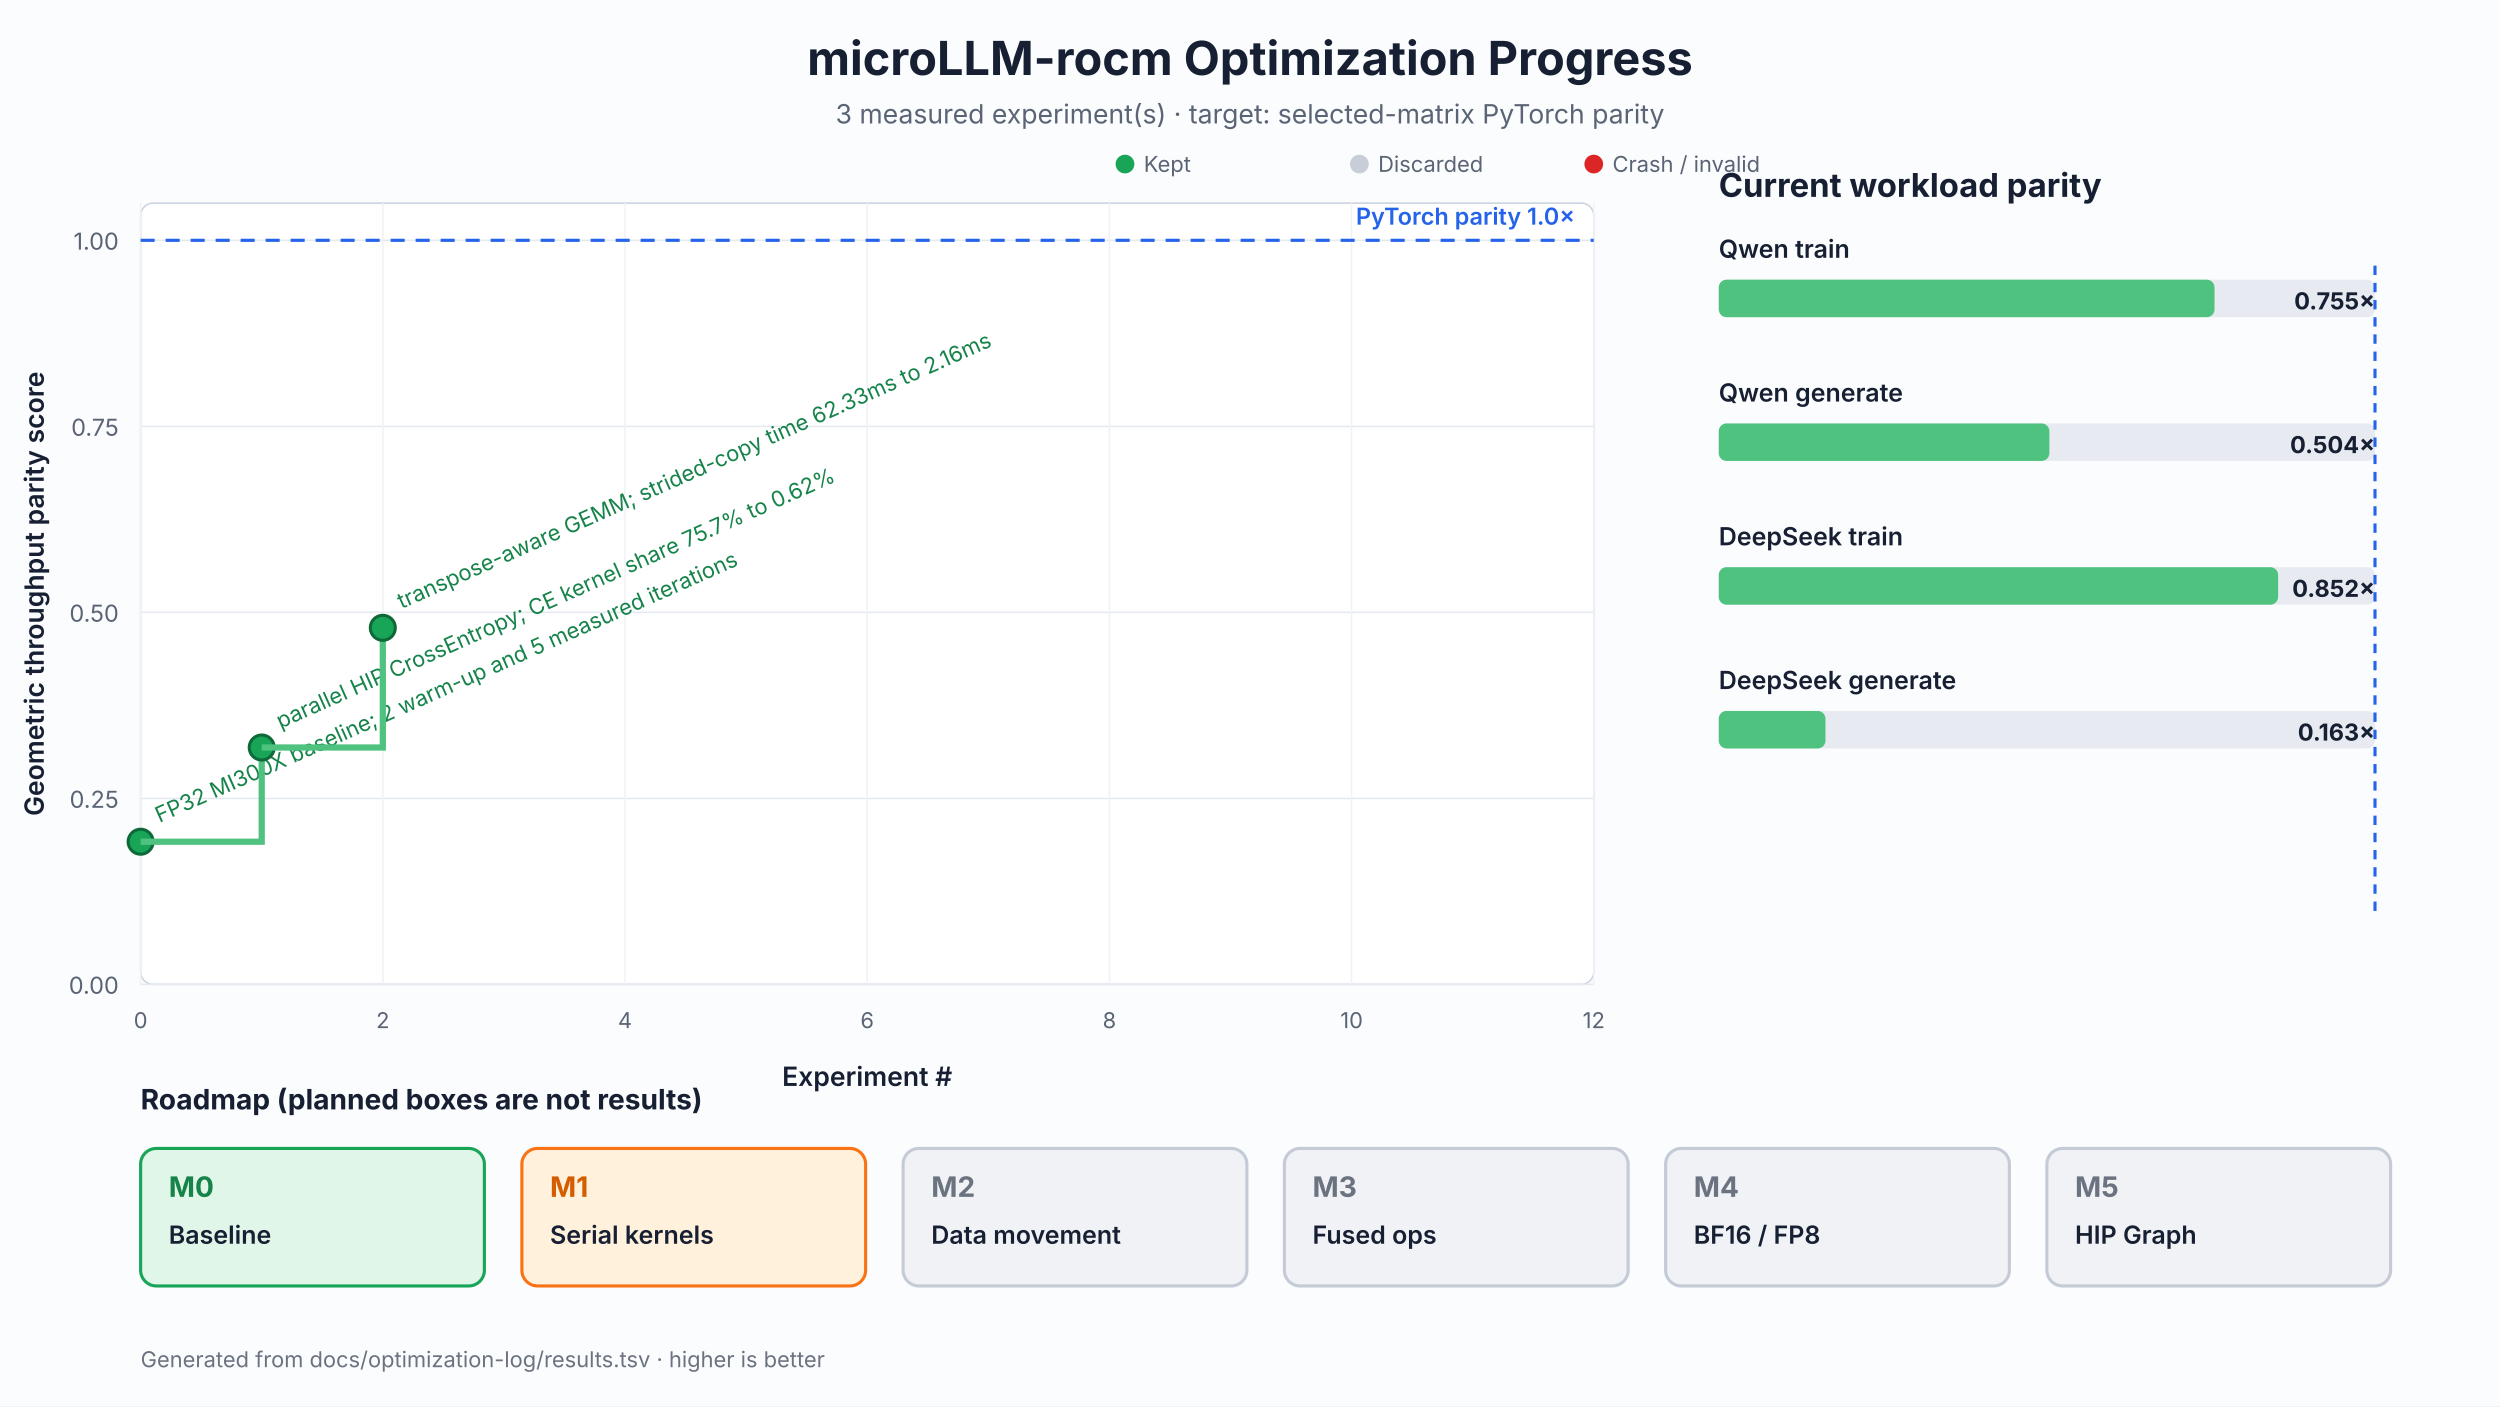
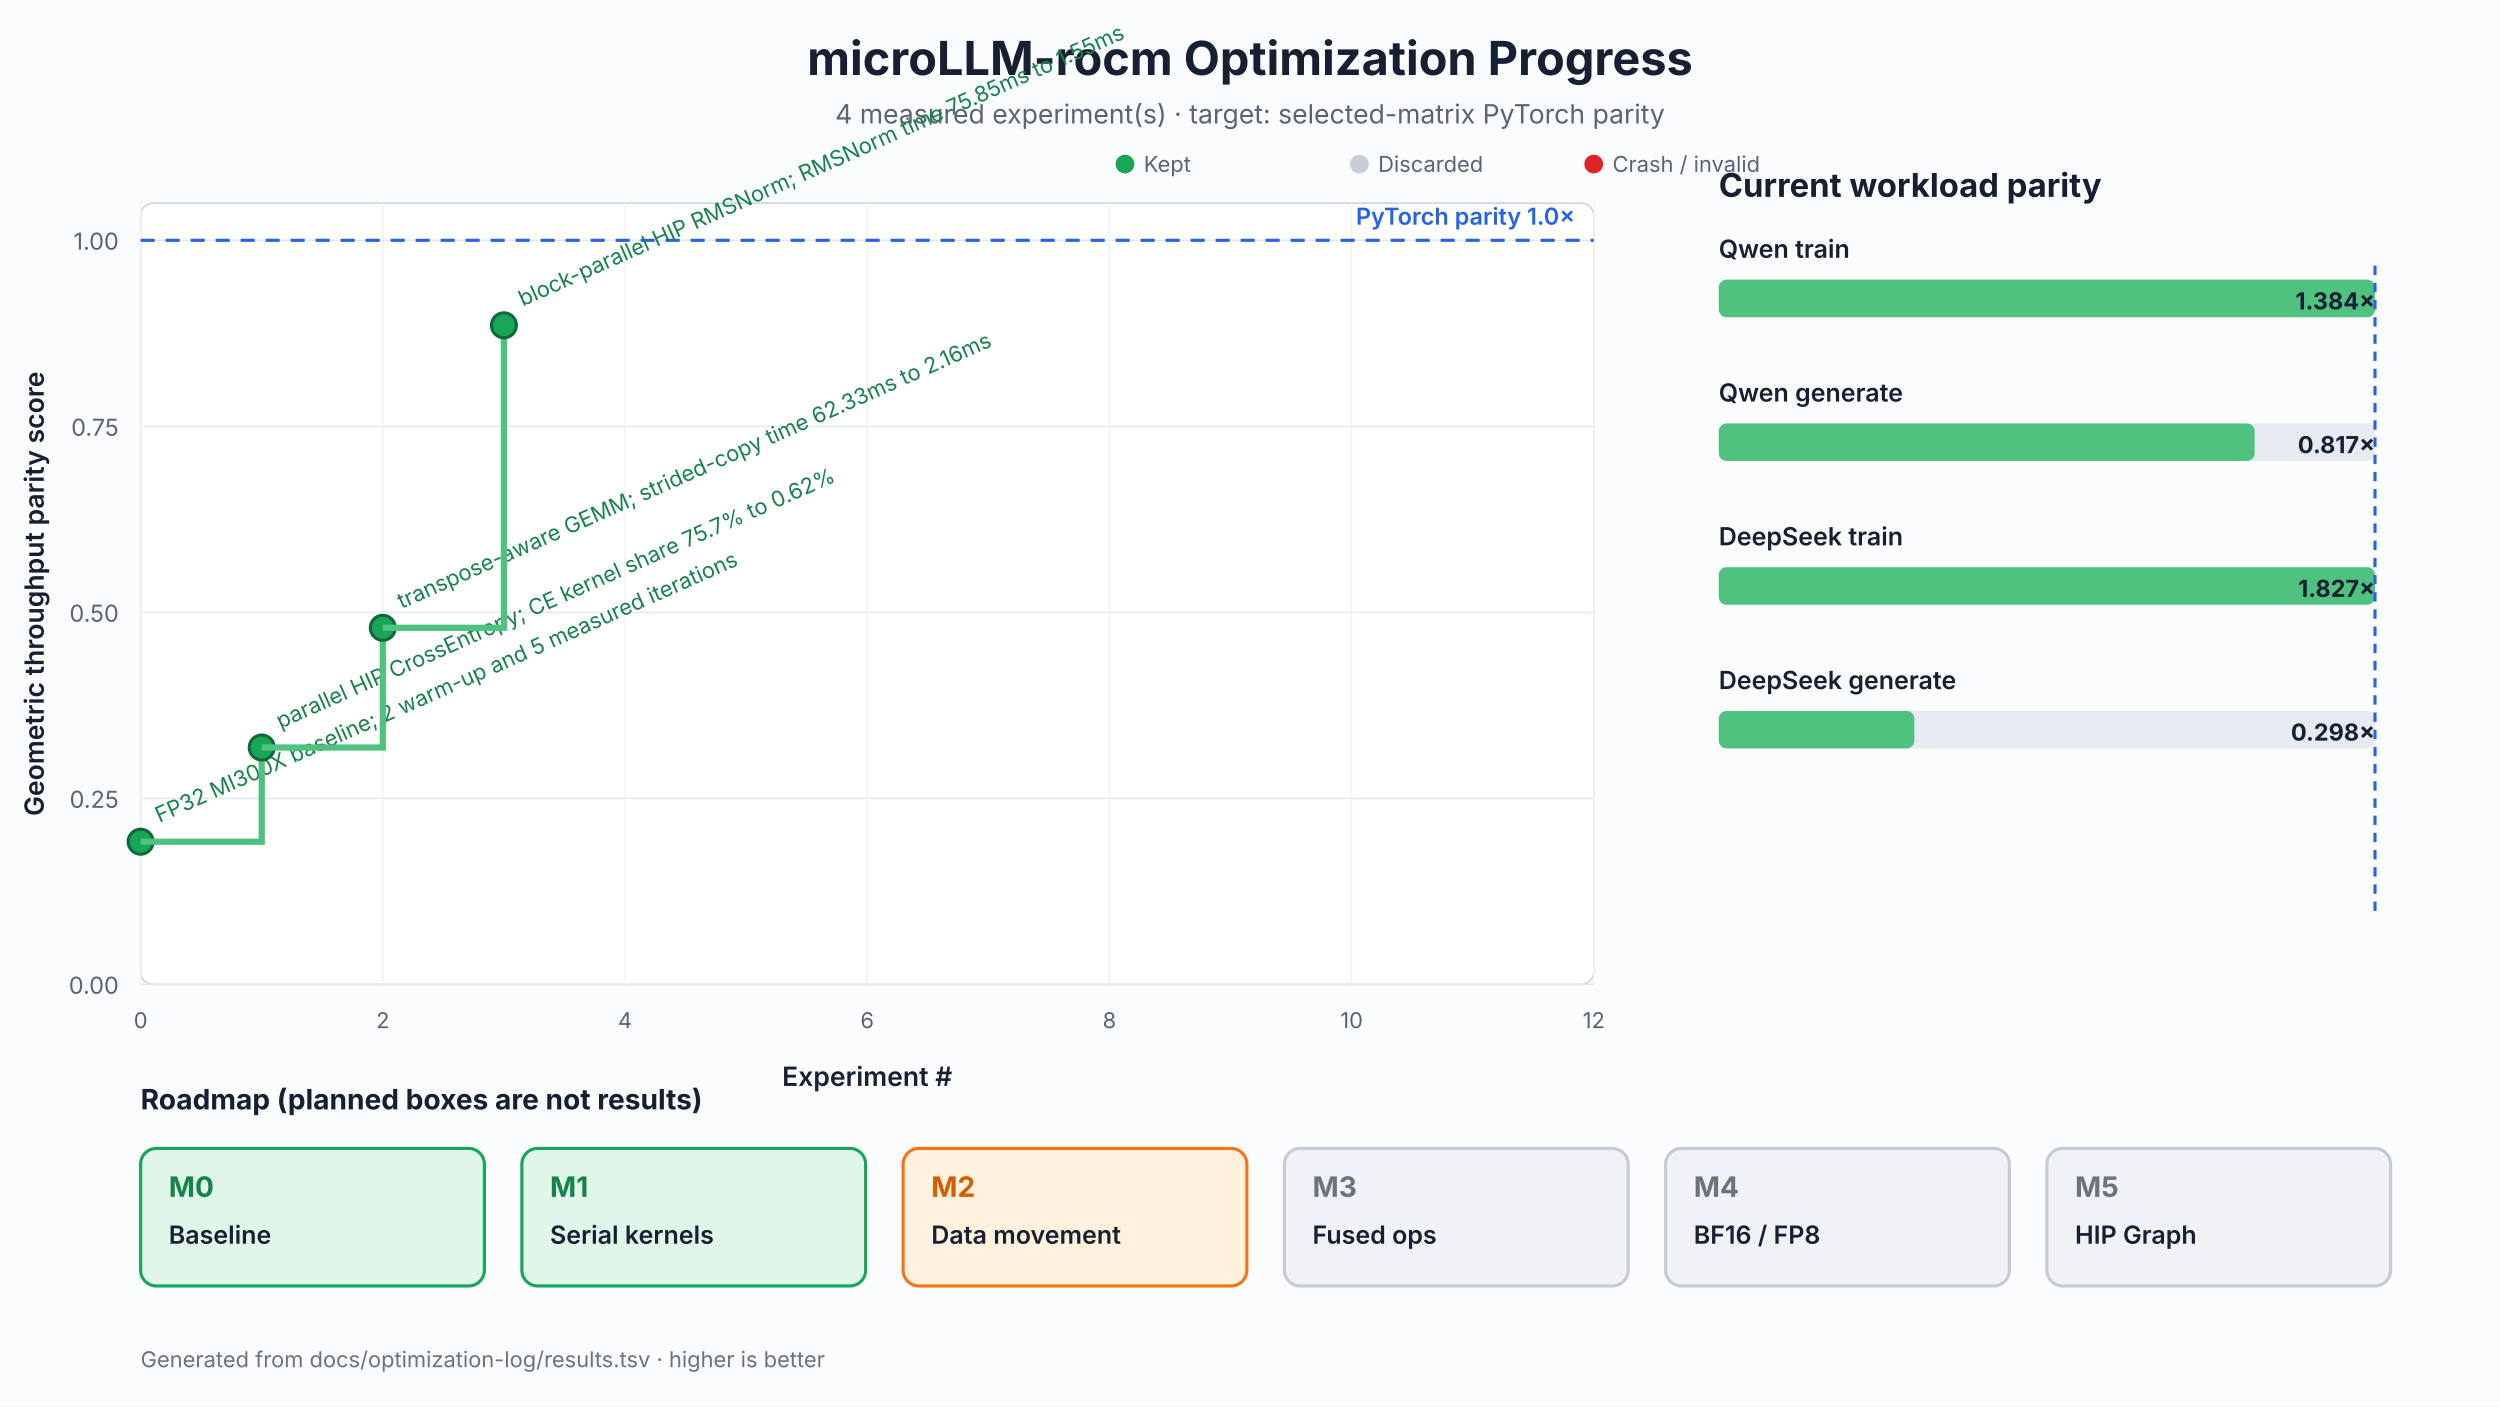
<svg xmlns="http://www.w3.org/2000/svg" width="1600" height="900" viewBox="0 0 1600 900">
  <rect width="100%" height="100%" fill="#fbfcfe" />
  <text x="800.0" y="48.0" font-family="Inter,Arial,sans-serif" font-size="30" fill="#172033" text-anchor="middle" font-weight="700">microLLM-rocm Optimization Progress</text>
-   <text x="800.0" y="79.0" font-family="Inter,Arial,sans-serif" font-size="17" fill="#5b6474" text-anchor="middle" font-weight="400">3 measured experiment(s) · target: selected-matrix PyTorch parity</text>
+   <text x="800.0" y="79.0" font-family="Inter,Arial,sans-serif" font-size="17" fill="#5b6474" text-anchor="middle" font-weight="400">4 measured experiment(s) · target: selected-matrix PyTorch parity</text>
  <rect x="90" y="130" width="930" height="500" fill="#ffffff" stroke="#cbd3df" rx="8" />
  <line x1="90" y1="630.0" x2="1020" y2="630.0" stroke="#e5e9f0" />
  <text x="76.0" y="636.0" font-family="Inter,Arial,sans-serif" font-size="15" fill="#5b6474" text-anchor="end" font-weight="400">0.00</text>
  <line x1="90" y1="511.0" x2="1020" y2="511.0" stroke="#e5e9f0" />
  <text x="76.0" y="517.0" font-family="Inter,Arial,sans-serif" font-size="15" fill="#5b6474" text-anchor="end" font-weight="400">0.25</text>
  <line x1="90" y1="391.9" x2="1020" y2="391.9" stroke="#e5e9f0" />
  <text x="76.0" y="397.9" font-family="Inter,Arial,sans-serif" font-size="15" fill="#5b6474" text-anchor="end" font-weight="400">0.50</text>
  <line x1="90" y1="272.9" x2="1020" y2="272.9" stroke="#e5e9f0" />
  <text x="76.0" y="278.9" font-family="Inter,Arial,sans-serif" font-size="15" fill="#5b6474" text-anchor="end" font-weight="400">0.75</text>
  <line x1="90" y1="153.8" x2="1020" y2="153.8" stroke="#e5e9f0" />
  <text x="76.0" y="159.8" font-family="Inter,Arial,sans-serif" font-size="15" fill="#5b6474" text-anchor="end" font-weight="400">1.00</text>
  <line x1="90.0" y1="130" x2="90.0" y2="630" stroke="#f0f2f6" />
  <text x="90.0" y="658.0" font-family="Inter,Arial,sans-serif" font-size="14" fill="#5b6474" text-anchor="middle" font-weight="400">0</text>
  <line x1="245.0" y1="130" x2="245.0" y2="630" stroke="#f0f2f6" />
  <text x="245.0" y="658.0" font-family="Inter,Arial,sans-serif" font-size="14" fill="#5b6474" text-anchor="middle" font-weight="400">2</text>
  <line x1="400.0" y1="130" x2="400.0" y2="630" stroke="#f0f2f6" />
  <text x="400.0" y="658.0" font-family="Inter,Arial,sans-serif" font-size="14" fill="#5b6474" text-anchor="middle" font-weight="400">4</text>
  <line x1="555.0" y1="130" x2="555.0" y2="630" stroke="#f0f2f6" />
  <text x="555.0" y="658.0" font-family="Inter,Arial,sans-serif" font-size="14" fill="#5b6474" text-anchor="middle" font-weight="400">6</text>
  <line x1="710.0" y1="130" x2="710.0" y2="630" stroke="#f0f2f6" />
  <text x="710.0" y="658.0" font-family="Inter,Arial,sans-serif" font-size="14" fill="#5b6474" text-anchor="middle" font-weight="400">8</text>
  <line x1="865.0" y1="130" x2="865.0" y2="630" stroke="#f0f2f6" />
  <text x="865.0" y="658.0" font-family="Inter,Arial,sans-serif" font-size="14" fill="#5b6474" text-anchor="middle" font-weight="400">10</text>
  <line x1="1020.0" y1="130" x2="1020.0" y2="630" stroke="#f0f2f6" />
  <text x="1020.0" y="658.0" font-family="Inter,Arial,sans-serif" font-size="14" fill="#5b6474" text-anchor="middle" font-weight="400">12</text>
  <line x1="90" y1="153.8" x2="1020" y2="153.8" stroke="#2563eb" stroke-width="2" stroke-dasharray="9 7" />
  <text x="1008.0" y="143.8" font-family="Inter,Arial,sans-serif" font-size="15" fill="#2563eb" text-anchor="end" font-weight="600">PyTorch parity 1.0×</text>
  <circle cx="90.0" cy="538.7" r="8" fill="#18a558" stroke="#0e6938" stroke-width="2" />
  <text x="102.0" y="526.7" font-family="Inter,Arial,sans-serif" font-size="14" fill="#16834a" text-anchor="start" font-weight="400" transform="rotate(-24 102.0 526.7)">FP32 MI300X baseline; 2 warm-up and 5 measured iterations</text>
  <path d="M 90.0 538.7 H 167.5 V 478.4" fill="none" stroke="#4ec27e" stroke-width="4" />
  <circle cx="167.5" cy="478.4" r="8" fill="#18a558" stroke="#0e6938" stroke-width="2" />
  <text x="179.5" y="466.4" font-family="Inter,Arial,sans-serif" font-size="14" fill="#16834a" text-anchor="start" font-weight="400" transform="rotate(-24 179.5 466.4)">parallel HIP CrossEntropy; CE kernel share 75.7% to 0.62%</text>
  <path d="M 167.5 478.4 H 245.0 V 401.8" fill="none" stroke="#4ec27e" stroke-width="4" />
  <circle cx="245.0" cy="401.8" r="8" fill="#18a558" stroke="#0e6938" stroke-width="2" />
  <text x="257.0" y="389.8" font-family="Inter,Arial,sans-serif" font-size="14" fill="#16834a" text-anchor="start" font-weight="400" transform="rotate(-24 257.0 389.8)">transpose-aware GEMM; strided-copy time 62.33ms to 2.16ms</text>
+   <path d="M 245.0 401.8 H 322.5 V 208.2" fill="none" stroke="#4ec27e" stroke-width="4" />
+   <circle cx="322.5" cy="208.2" r="8" fill="#18a558" stroke="#0e6938" stroke-width="2" />
+   <text x="334.5" y="196.2" font-family="Inter,Arial,sans-serif" font-size="14" fill="#16834a" text-anchor="start" font-weight="400" transform="rotate(-24 334.5 196.2)">block-parallel HIP RMSNorm; RMSNorm time 75.85ms to 1.55ms</text>
  <text x="555.0" y="695.0" font-family="Inter,Arial,sans-serif" font-size="17" fill="#172033" text-anchor="middle" font-weight="600">Experiment #</text>
  <text x="28.0" y="380.0" font-family="Inter,Arial,sans-serif" font-size="17" fill="#172033" text-anchor="middle" font-weight="600" transform="rotate(-90 28.0 380.0)">Geometric throughput parity score</text>
  <circle cx="720" cy="105" r="6" fill="#18a558" />
  <text x="732.0" y="110.0" font-family="Inter,Arial,sans-serif" font-size="14" fill="#5b6474" text-anchor="start" font-weight="400">Kept</text>
  <circle cx="870" cy="105" r="6" fill="#c8ced8" />
  <text x="882.0" y="110.0" font-family="Inter,Arial,sans-serif" font-size="14" fill="#5b6474" text-anchor="start" font-weight="400">Discarded</text>
  <circle cx="1020" cy="105" r="6" fill="#dc2626" />
  <text x="1032.0" y="110.0" font-family="Inter,Arial,sans-serif" font-size="14" fill="#5b6474" text-anchor="start" font-weight="400">Crash / invalid</text>
  <text x="1100.0" y="126.0" font-family="Inter,Arial,sans-serif" font-size="21" fill="#172033" text-anchor="start" font-weight="700">Current workload parity</text>
  <text x="1100.0" y="165.0" font-family="Inter,Arial,sans-serif" font-size="16" fill="#172033" text-anchor="start" font-weight="600">Qwen train</text>
  <rect x="1100" y="179" width="420" height="24" rx="5" fill="#e7ebf1" />
-   <rect x="1100" y="179" width="317.3" height="24" rx="5" fill="#4ec27e" />
-   <text x="1520.0" y="198.0" font-family="Inter,Arial,sans-serif" font-size="15" fill="#172033" text-anchor="end" font-weight="700">0.755×</text>
+   <rect x="1100" y="179" width="420.0" height="24" rx="5" fill="#4ec27e" />
+   <text x="1520.0" y="198.0" font-family="Inter,Arial,sans-serif" font-size="15" fill="#172033" text-anchor="end" font-weight="700">1.384×</text>
  <text x="1100.0" y="257.0" font-family="Inter,Arial,sans-serif" font-size="16" fill="#172033" text-anchor="start" font-weight="600">Qwen generate</text>
  <rect x="1100" y="271" width="420" height="24" rx="5" fill="#e7ebf1" />
-   <rect x="1100" y="271" width="211.6" height="24" rx="5" fill="#4ec27e" />
-   <text x="1520.0" y="290.0" font-family="Inter,Arial,sans-serif" font-size="15" fill="#172033" text-anchor="end" font-weight="700">0.504×</text>
+   <rect x="1100" y="271" width="343.0" height="24" rx="5" fill="#4ec27e" />
+   <text x="1520.0" y="290.0" font-family="Inter,Arial,sans-serif" font-size="15" fill="#172033" text-anchor="end" font-weight="700">0.817×</text>
  <text x="1100.0" y="349.0" font-family="Inter,Arial,sans-serif" font-size="16" fill="#172033" text-anchor="start" font-weight="600">DeepSeek train</text>
  <rect x="1100" y="363" width="420" height="24" rx="5" fill="#e7ebf1" />
-   <rect x="1100" y="363" width="358.0" height="24" rx="5" fill="#4ec27e" />
-   <text x="1520.0" y="382.0" font-family="Inter,Arial,sans-serif" font-size="15" fill="#172033" text-anchor="end" font-weight="700">0.852×</text>
+   <rect x="1100" y="363" width="420.0" height="24" rx="5" fill="#4ec27e" />
+   <text x="1520.0" y="382.0" font-family="Inter,Arial,sans-serif" font-size="15" fill="#172033" text-anchor="end" font-weight="700">1.827×</text>
  <text x="1100.0" y="441.0" font-family="Inter,Arial,sans-serif" font-size="16" fill="#172033" text-anchor="start" font-weight="600">DeepSeek generate</text>
  <rect x="1100" y="455" width="420" height="24" rx="5" fill="#e7ebf1" />
-   <rect x="1100" y="455" width="68.3" height="24" rx="5" fill="#4ec27e" />
-   <text x="1520.0" y="474.0" font-family="Inter,Arial,sans-serif" font-size="15" fill="#172033" text-anchor="end" font-weight="700">0.163×</text>
+   <rect x="1100" y="455" width="125.2" height="24" rx="5" fill="#4ec27e" />
+   <text x="1520.0" y="474.0" font-family="Inter,Arial,sans-serif" font-size="15" fill="#172033" text-anchor="end" font-weight="700">0.298×</text>
  <line x1="1520" y1="170" x2="1520" y2="585" stroke="#2563eb" stroke-width="2" stroke-dasharray="6 5" />
  <text x="90.0" y="710.0" font-family="Inter,Arial,sans-serif" font-size="18" fill="#172033" text-anchor="start" font-weight="700">Roadmap (planned boxes are not results)</text>
  <rect x="90" y="735" width="220" height="88" rx="10" fill="#e0f6e9" stroke="#18a558" stroke-width="2" />
  <text x="108.0" y="766.0" font-family="Inter,Arial,sans-serif" font-size="18" fill="#16834a" text-anchor="start" font-weight="700">M0</text>
  <text x="108.0" y="796.0" font-family="Inter,Arial,sans-serif" font-size="16" fill="#172033" text-anchor="start" font-weight="600">Baseline</text>
-   <rect x="334" y="735" width="220" height="88" rx="10" fill="#fff1dc" stroke="#f97316" stroke-width="2" />
-   <text x="352.0" y="766.0" font-family="Inter,Arial,sans-serif" font-size="18" fill="#d45d00" text-anchor="start" font-weight="700">M1</text>
+   <rect x="334" y="735" width="220" height="88" rx="10" fill="#e0f6e9" stroke="#18a558" stroke-width="2" />
+   <text x="352.0" y="766.0" font-family="Inter,Arial,sans-serif" font-size="18" fill="#16834a" text-anchor="start" font-weight="700">M1</text>
  <text x="352.0" y="796.0" font-family="Inter,Arial,sans-serif" font-size="16" fill="#172033" text-anchor="start" font-weight="600">Serial kernels</text>
-   <rect x="578" y="735" width="220" height="88" rx="10" fill="#f0f2f6" stroke="#c4cbd6" stroke-width="2" />
-   <text x="596.0" y="766.0" font-family="Inter,Arial,sans-serif" font-size="18" fill="#6b7280" text-anchor="start" font-weight="700">M2</text>
+   <rect x="578" y="735" width="220" height="88" rx="10" fill="#fff1dc" stroke="#f97316" stroke-width="2" />
+   <text x="596.0" y="766.0" font-family="Inter,Arial,sans-serif" font-size="18" fill="#d45d00" text-anchor="start" font-weight="700">M2</text>
  <text x="596.0" y="796.0" font-family="Inter,Arial,sans-serif" font-size="16" fill="#172033" text-anchor="start" font-weight="600">Data movement</text>
  <rect x="822" y="735" width="220" height="88" rx="10" fill="#f0f2f6" stroke="#c4cbd6" stroke-width="2" />
  <text x="840.0" y="766.0" font-family="Inter,Arial,sans-serif" font-size="18" fill="#6b7280" text-anchor="start" font-weight="700">M3</text>
  <text x="840.0" y="796.0" font-family="Inter,Arial,sans-serif" font-size="16" fill="#172033" text-anchor="start" font-weight="600">Fused ops</text>
  <rect x="1066" y="735" width="220" height="88" rx="10" fill="#f0f2f6" stroke="#c4cbd6" stroke-width="2" />
  <text x="1084.0" y="766.0" font-family="Inter,Arial,sans-serif" font-size="18" fill="#6b7280" text-anchor="start" font-weight="700">M4</text>
  <text x="1084.0" y="796.0" font-family="Inter,Arial,sans-serif" font-size="16" fill="#172033" text-anchor="start" font-weight="600">BF16 / FP8</text>
  <rect x="1310" y="735" width="220" height="88" rx="10" fill="#f0f2f6" stroke="#c4cbd6" stroke-width="2" />
  <text x="1328.0" y="766.0" font-family="Inter,Arial,sans-serif" font-size="18" fill="#6b7280" text-anchor="start" font-weight="700">M5</text>
  <text x="1328.0" y="796.0" font-family="Inter,Arial,sans-serif" font-size="16" fill="#172033" text-anchor="start" font-weight="600">HIP Graph</text>
  <text x="90.0" y="875.0" font-family="Inter,Arial,sans-serif" font-size="14" fill="#6b7280" text-anchor="start" font-weight="400">Generated from docs/optimization-log/results.tsv · higher is better</text>
</svg>
